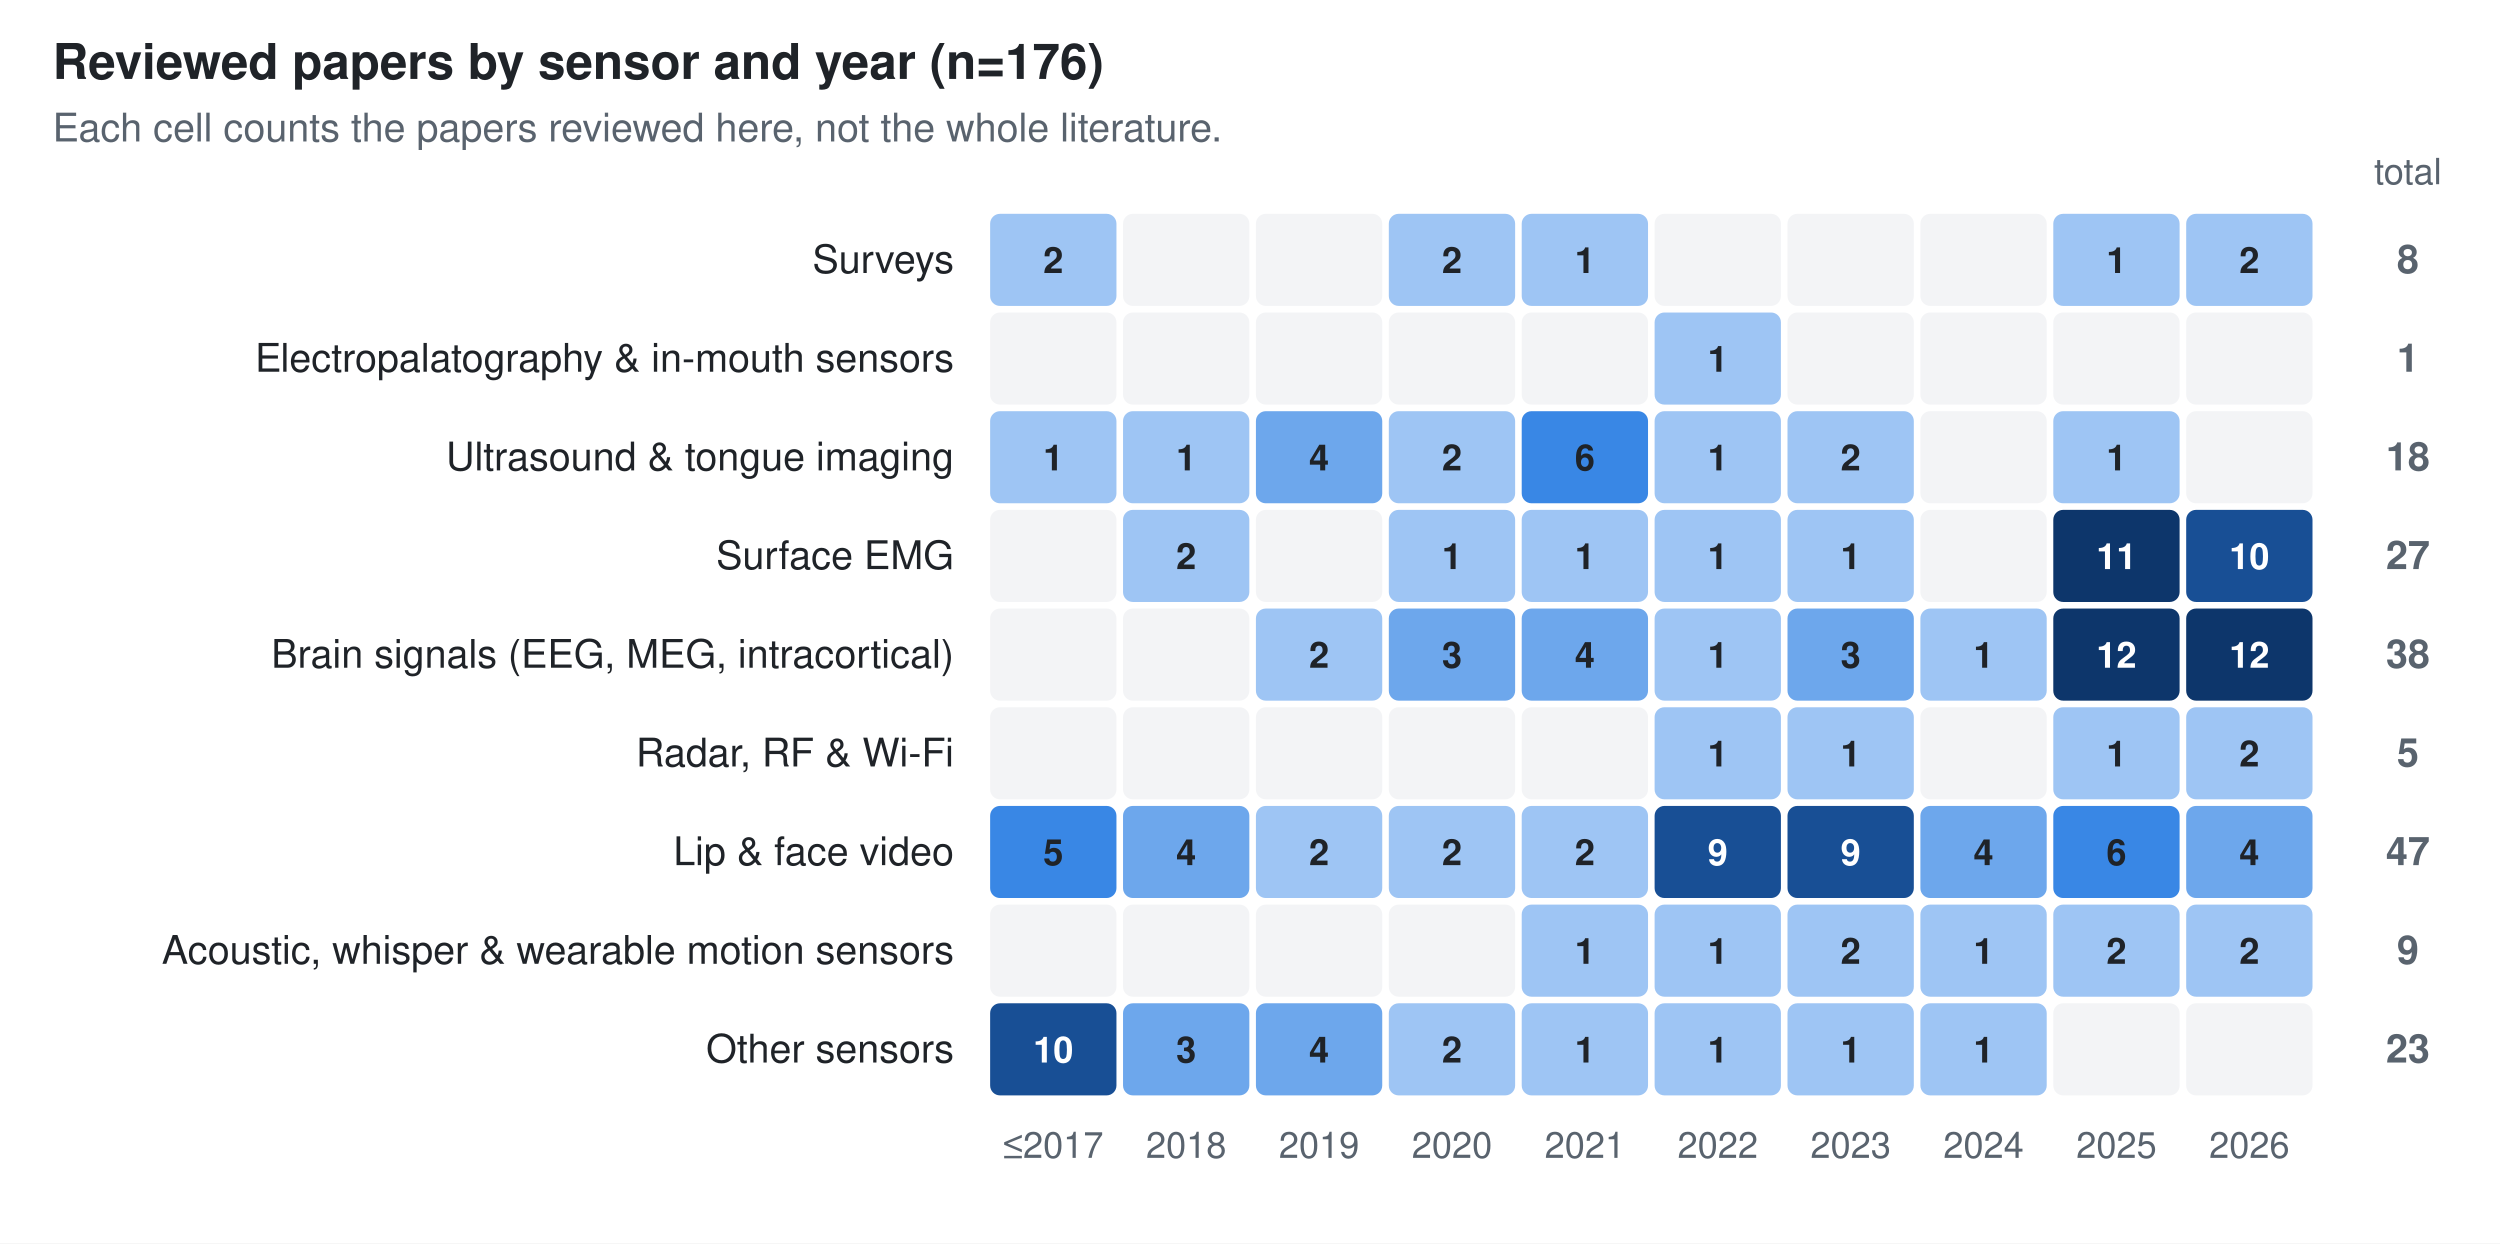
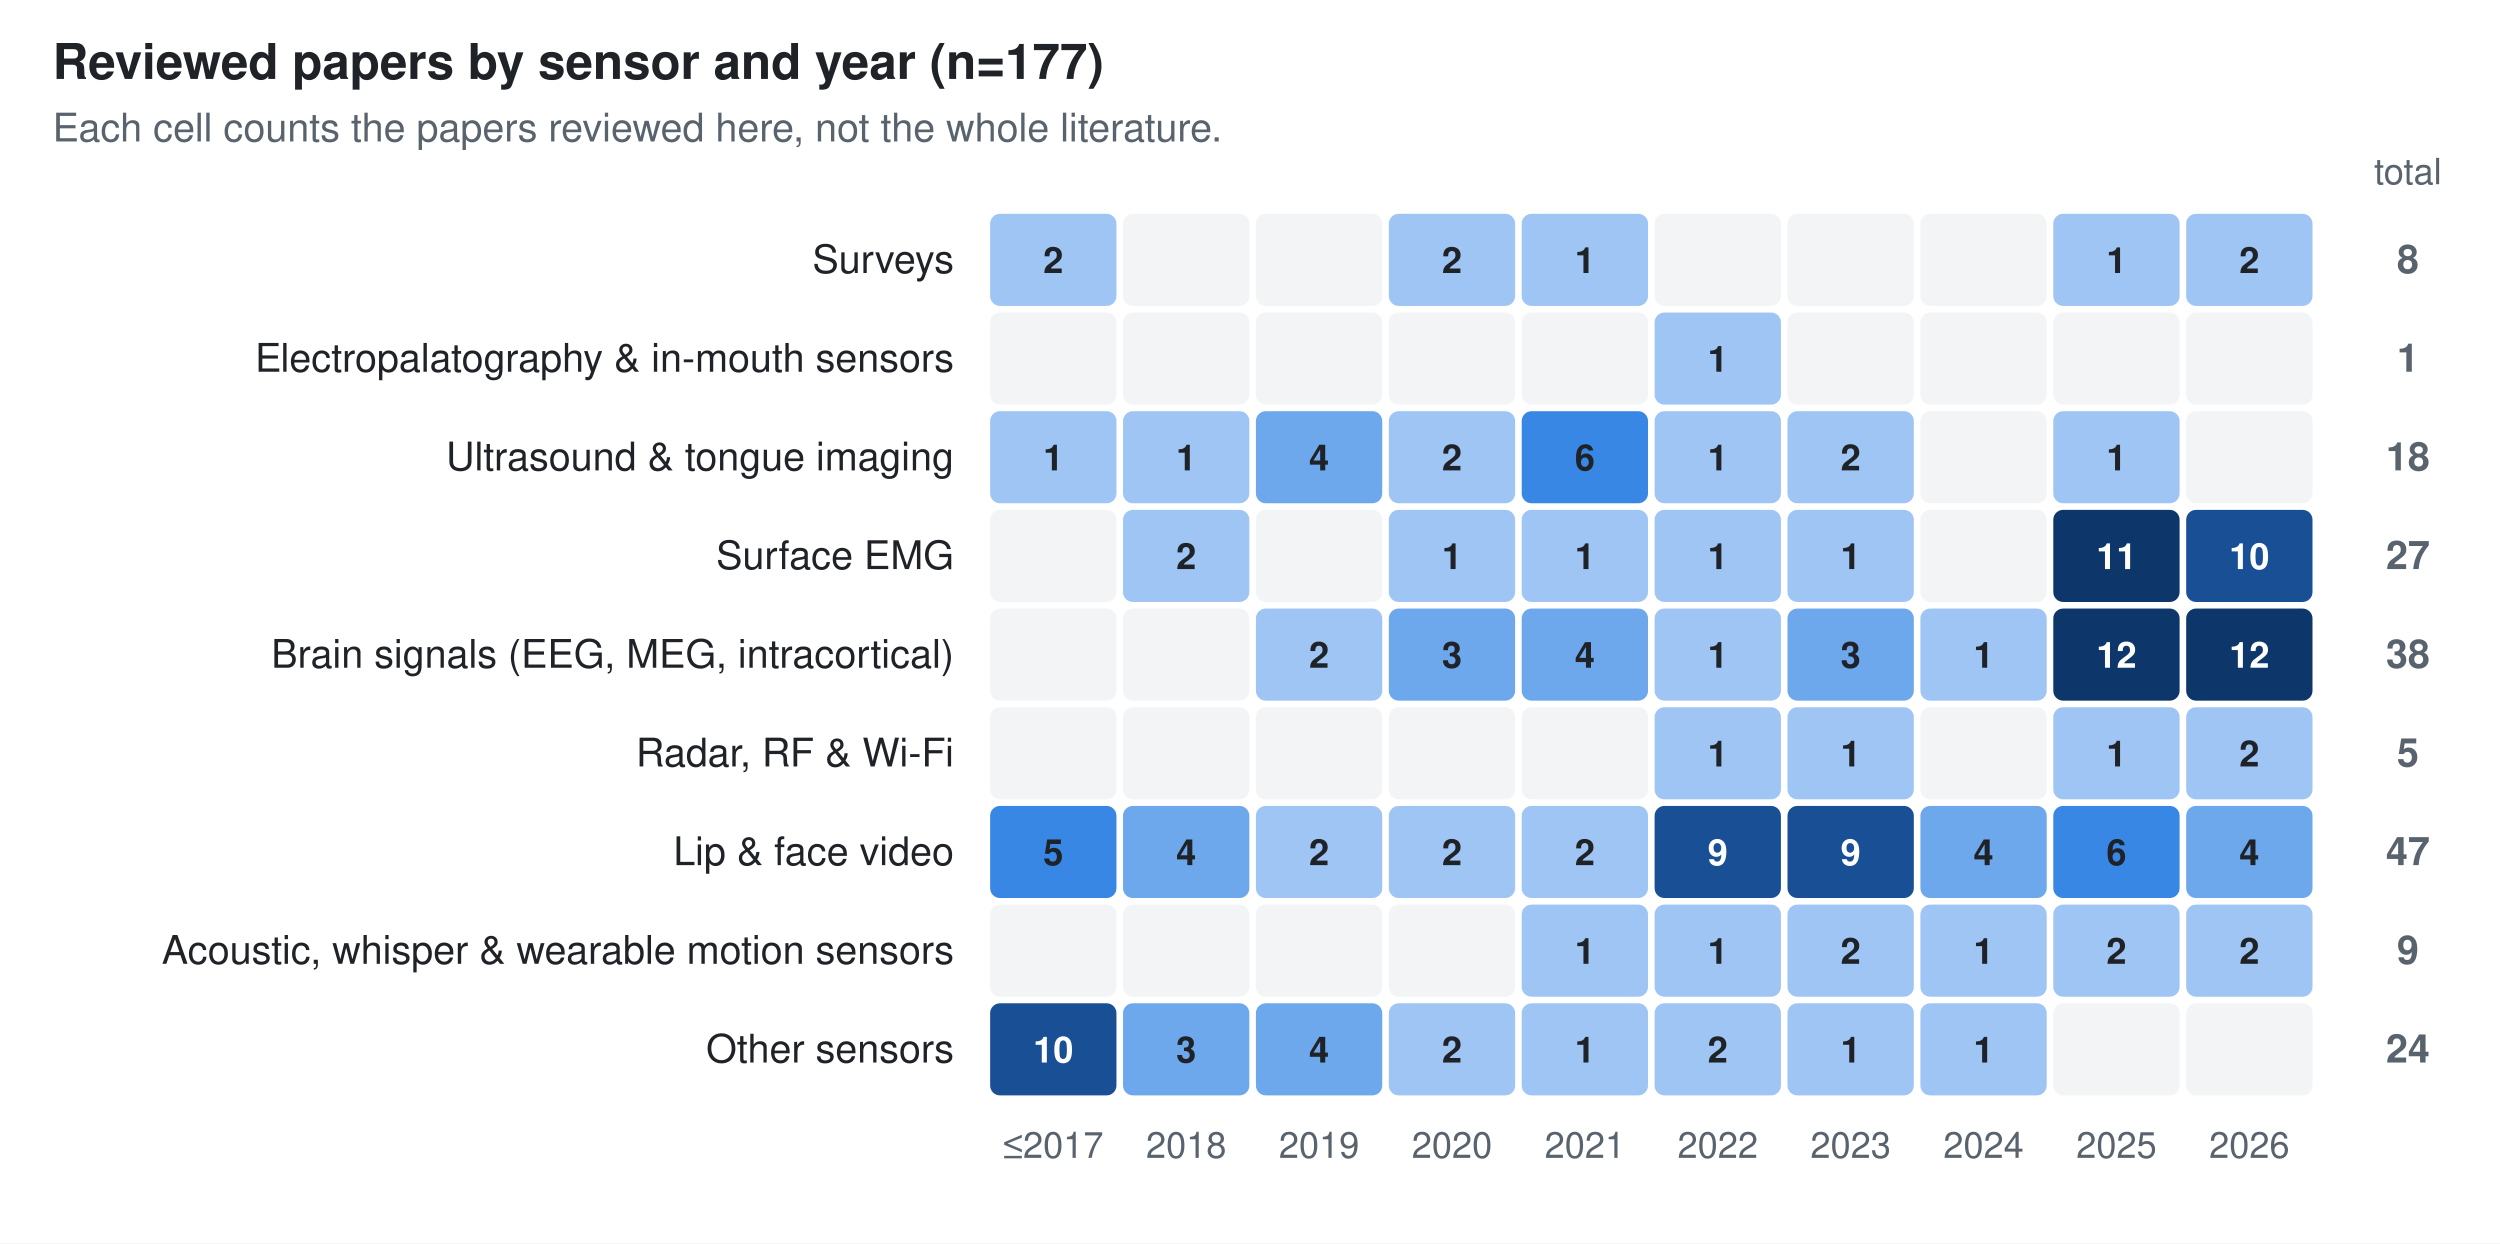
- <svg xmlns="http://www.w3.org/2000/svg" width="760" height="378" viewBox="0 0 760 378" font-family="-apple-system, BlinkMacSystemFont, 'Segoe UI', Helvetica, Arial, sans-serif" role="img" aria-label="Reviewed papers by sensor and year (n=176)">
+ <svg xmlns="http://www.w3.org/2000/svg" width="760" height="378" viewBox="0 0 760 378" font-family="-apple-system, BlinkMacSystemFont, 'Segoe UI', Helvetica, Arial, sans-serif" role="img" aria-label="Reviewed papers by sensor and year (n=177)">
  <rect width="760" height="378" fill="#ffffff" />
-   <text x="16.0" y="24.0" font-size="15" fill="#1f2328" text-anchor="start" font-weight="600">Reviewed papers by sensor and year (n=176)</text>
+   <text x="16.0" y="24.0" font-size="15" fill="#1f2328" text-anchor="start" font-weight="600">Reviewed papers by sensor and year (n=177)</text>
  <text x="16.0" y="43.0" font-size="12" fill="#59636e" text-anchor="start">Each cell counts the papers reviewed here, not the whole literature.</text>
  <text x="320.2" y="352.0" font-size="11" fill="#59636e" text-anchor="middle">≤2017</text>
  <text x="360.6" y="352.0" font-size="11" fill="#59636e" text-anchor="middle">2018</text>
  <text x="401.0" y="352.0" font-size="11" fill="#59636e" text-anchor="middle">2019</text>
  <text x="441.4" y="352.0" font-size="11" fill="#59636e" text-anchor="middle">2020</text>
  <text x="481.8" y="352.0" font-size="11" fill="#59636e" text-anchor="middle">2021</text>
  <text x="522.2" y="352.0" font-size="11" fill="#59636e" text-anchor="middle">2022</text>
  <text x="562.6" y="352.0" font-size="11" fill="#59636e" text-anchor="middle">2023</text>
  <text x="603.0" y="352.0" font-size="11" fill="#59636e" text-anchor="middle">2024</text>
  <text x="643.4" y="352.0" font-size="11" fill="#59636e" text-anchor="middle">2025</text>
  <text x="683.8" y="352.0" font-size="11" fill="#59636e" text-anchor="middle">2026</text>
  <text x="732.0" y="56.0" font-size="11" fill="#59636e" text-anchor="middle">total</text>
  <text x="290.0" y="83.0" font-size="12" fill="#1f2328" text-anchor="end">Surveys</text>
  <rect x="301.0" y="65.0" width="38.4" height="28.0" rx="3" fill="#9ec5f4" />
  <text x="320.2" y="83.0" font-size="11" fill="#1f2328" text-anchor="middle" font-weight="600">2</text>
  <rect x="341.4" y="65.0" width="38.4" height="28.0" rx="3" fill="#f3f4f6" />
  <rect x="381.8" y="65.0" width="38.4" height="28.0" rx="3" fill="#f3f4f6" />
  <rect x="422.2" y="65.0" width="38.4" height="28.0" rx="3" fill="#9ec5f4" />
  <text x="441.4" y="83.0" font-size="11" fill="#1f2328" text-anchor="middle" font-weight="600">2</text>
  <rect x="462.6" y="65.0" width="38.4" height="28.0" rx="3" fill="#9ec5f4" />
  <text x="481.8" y="83.0" font-size="11" fill="#1f2328" text-anchor="middle" font-weight="600">1</text>
  <rect x="503.0" y="65.0" width="38.4" height="28.0" rx="3" fill="#f3f4f6" />
  <rect x="543.4" y="65.0" width="38.4" height="28.0" rx="3" fill="#f3f4f6" />
  <rect x="583.8" y="65.0" width="38.4" height="28.0" rx="3" fill="#f3f4f6" />
  <rect x="624.2" y="65.0" width="38.4" height="28.0" rx="3" fill="#9ec5f4" />
  <text x="643.4" y="83.0" font-size="11" fill="#1f2328" text-anchor="middle" font-weight="600">1</text>
  <rect x="664.6" y="65.0" width="38.4" height="28.0" rx="3" fill="#9ec5f4" />
  <text x="683.8" y="83.0" font-size="11" fill="#1f2328" text-anchor="middle" font-weight="600">2</text>
  <text x="732.0" y="83.0" font-size="12" fill="#59636e" text-anchor="middle" font-weight="600">8</text>
  <text x="290.0" y="113.0" font-size="12" fill="#1f2328" text-anchor="end">Electropalatography &amp; in-mouth sensors</text>
  <rect x="301.0" y="95.0" width="38.4" height="28.0" rx="3" fill="#f3f4f6" />
  <rect x="341.4" y="95.0" width="38.4" height="28.0" rx="3" fill="#f3f4f6" />
  <rect x="381.8" y="95.0" width="38.4" height="28.0" rx="3" fill="#f3f4f6" />
  <rect x="422.2" y="95.0" width="38.4" height="28.0" rx="3" fill="#f3f4f6" />
  <rect x="462.6" y="95.0" width="38.4" height="28.0" rx="3" fill="#f3f4f6" />
  <rect x="503.0" y="95.0" width="38.4" height="28.0" rx="3" fill="#9ec5f4" />
  <text x="522.2" y="113.0" font-size="11" fill="#1f2328" text-anchor="middle" font-weight="600">1</text>
  <rect x="543.4" y="95.0" width="38.4" height="28.0" rx="3" fill="#f3f4f6" />
  <rect x="583.8" y="95.0" width="38.4" height="28.0" rx="3" fill="#f3f4f6" />
  <rect x="624.2" y="95.0" width="38.4" height="28.0" rx="3" fill="#f3f4f6" />
  <rect x="664.6" y="95.0" width="38.4" height="28.0" rx="3" fill="#f3f4f6" />
  <text x="732.0" y="113.0" font-size="12" fill="#59636e" text-anchor="middle" font-weight="600">1</text>
  <text x="290.0" y="143.0" font-size="12" fill="#1f2328" text-anchor="end">Ultrasound &amp; tongue imaging</text>
  <rect x="301.0" y="125.0" width="38.4" height="28.0" rx="3" fill="#9ec5f4" />
  <text x="320.2" y="143.0" font-size="11" fill="#1f2328" text-anchor="middle" font-weight="600">1</text>
  <rect x="341.4" y="125.0" width="38.4" height="28.0" rx="3" fill="#9ec5f4" />
  <text x="360.6" y="143.0" font-size="11" fill="#1f2328" text-anchor="middle" font-weight="600">1</text>
  <rect x="381.8" y="125.0" width="38.4" height="28.0" rx="3" fill="#6da7ec" />
  <text x="401.0" y="143.0" font-size="11" fill="#1f2328" text-anchor="middle" font-weight="600">4</text>
  <rect x="422.2" y="125.0" width="38.4" height="28.0" rx="3" fill="#9ec5f4" />
  <text x="441.4" y="143.0" font-size="11" fill="#1f2328" text-anchor="middle" font-weight="600">2</text>
  <rect x="462.6" y="125.0" width="38.4" height="28.0" rx="3" fill="#3987e5" />
  <text x="481.8" y="143.0" font-size="11" fill="#1f2328" text-anchor="middle" font-weight="600">6</text>
  <rect x="503.0" y="125.0" width="38.4" height="28.0" rx="3" fill="#9ec5f4" />
  <text x="522.2" y="143.0" font-size="11" fill="#1f2328" text-anchor="middle" font-weight="600">1</text>
  <rect x="543.4" y="125.0" width="38.4" height="28.0" rx="3" fill="#9ec5f4" />
  <text x="562.6" y="143.0" font-size="11" fill="#1f2328" text-anchor="middle" font-weight="600">2</text>
  <rect x="583.8" y="125.0" width="38.4" height="28.0" rx="3" fill="#f3f4f6" />
  <rect x="624.2" y="125.0" width="38.4" height="28.0" rx="3" fill="#9ec5f4" />
  <text x="643.4" y="143.0" font-size="11" fill="#1f2328" text-anchor="middle" font-weight="600">1</text>
  <rect x="664.6" y="125.0" width="38.4" height="28.0" rx="3" fill="#f3f4f6" />
  <text x="732.0" y="143.0" font-size="12" fill="#59636e" text-anchor="middle" font-weight="600">18</text>
  <text x="290.0" y="173.0" font-size="12" fill="#1f2328" text-anchor="end">Surface EMG</text>
  <rect x="301.0" y="155.0" width="38.4" height="28.0" rx="3" fill="#f3f4f6" />
  <rect x="341.4" y="155.0" width="38.4" height="28.0" rx="3" fill="#9ec5f4" />
  <text x="360.6" y="173.0" font-size="11" fill="#1f2328" text-anchor="middle" font-weight="600">2</text>
  <rect x="381.8" y="155.0" width="38.4" height="28.0" rx="3" fill="#f3f4f6" />
  <rect x="422.2" y="155.0" width="38.4" height="28.0" rx="3" fill="#9ec5f4" />
  <text x="441.4" y="173.0" font-size="11" fill="#1f2328" text-anchor="middle" font-weight="600">1</text>
  <rect x="462.6" y="155.0" width="38.4" height="28.0" rx="3" fill="#9ec5f4" />
  <text x="481.8" y="173.0" font-size="11" fill="#1f2328" text-anchor="middle" font-weight="600">1</text>
  <rect x="503.0" y="155.0" width="38.4" height="28.0" rx="3" fill="#9ec5f4" />
  <text x="522.2" y="173.0" font-size="11" fill="#1f2328" text-anchor="middle" font-weight="600">1</text>
  <rect x="543.4" y="155.0" width="38.4" height="28.0" rx="3" fill="#9ec5f4" />
  <text x="562.6" y="173.0" font-size="11" fill="#1f2328" text-anchor="middle" font-weight="600">1</text>
  <rect x="583.8" y="155.0" width="38.4" height="28.0" rx="3" fill="#f3f4f6" />
  <rect x="624.2" y="155.0" width="38.4" height="28.0" rx="3" fill="#0d366b" />
  <text x="643.4" y="173.0" font-size="11" fill="#ffffff" text-anchor="middle" font-weight="600">11</text>
  <rect x="664.6" y="155.0" width="38.4" height="28.0" rx="3" fill="#184f95" />
  <text x="683.8" y="173.0" font-size="11" fill="#ffffff" text-anchor="middle" font-weight="600">10</text>
  <text x="732.0" y="173.0" font-size="12" fill="#59636e" text-anchor="middle" font-weight="600">27</text>
  <text x="290.0" y="203.0" font-size="12" fill="#1f2328" text-anchor="end">Brain signals (EEG, MEG, intracortical)</text>
  <rect x="301.0" y="185.0" width="38.4" height="28.0" rx="3" fill="#f3f4f6" />
  <rect x="341.4" y="185.0" width="38.4" height="28.0" rx="3" fill="#f3f4f6" />
  <rect x="381.8" y="185.0" width="38.4" height="28.0" rx="3" fill="#9ec5f4" />
  <text x="401.0" y="203.0" font-size="11" fill="#1f2328" text-anchor="middle" font-weight="600">2</text>
  <rect x="422.2" y="185.0" width="38.4" height="28.0" rx="3" fill="#6da7ec" />
  <text x="441.4" y="203.0" font-size="11" fill="#1f2328" text-anchor="middle" font-weight="600">3</text>
  <rect x="462.6" y="185.0" width="38.4" height="28.0" rx="3" fill="#6da7ec" />
  <text x="481.8" y="203.0" font-size="11" fill="#1f2328" text-anchor="middle" font-weight="600">4</text>
  <rect x="503.0" y="185.0" width="38.4" height="28.0" rx="3" fill="#9ec5f4" />
  <text x="522.2" y="203.0" font-size="11" fill="#1f2328" text-anchor="middle" font-weight="600">1</text>
  <rect x="543.4" y="185.0" width="38.4" height="28.0" rx="3" fill="#6da7ec" />
  <text x="562.6" y="203.0" font-size="11" fill="#1f2328" text-anchor="middle" font-weight="600">3</text>
  <rect x="583.8" y="185.0" width="38.4" height="28.0" rx="3" fill="#9ec5f4" />
  <text x="603.0" y="203.0" font-size="11" fill="#1f2328" text-anchor="middle" font-weight="600">1</text>
  <rect x="624.2" y="185.0" width="38.4" height="28.0" rx="3" fill="#0d366b" />
  <text x="643.4" y="203.0" font-size="11" fill="#ffffff" text-anchor="middle" font-weight="600">12</text>
  <rect x="664.6" y="185.0" width="38.4" height="28.0" rx="3" fill="#0d366b" />
  <text x="683.8" y="203.0" font-size="11" fill="#ffffff" text-anchor="middle" font-weight="600">12</text>
  <text x="732.0" y="203.0" font-size="12" fill="#59636e" text-anchor="middle" font-weight="600">38</text>
  <text x="290.0" y="233.0" font-size="12" fill="#1f2328" text-anchor="end">Radar, RF &amp; Wi-Fi</text>
  <rect x="301.0" y="215.0" width="38.4" height="28.0" rx="3" fill="#f3f4f6" />
  <rect x="341.4" y="215.0" width="38.4" height="28.0" rx="3" fill="#f3f4f6" />
  <rect x="381.8" y="215.0" width="38.4" height="28.0" rx="3" fill="#f3f4f6" />
  <rect x="422.2" y="215.0" width="38.4" height="28.0" rx="3" fill="#f3f4f6" />
  <rect x="462.6" y="215.0" width="38.4" height="28.0" rx="3" fill="#f3f4f6" />
  <rect x="503.0" y="215.0" width="38.4" height="28.0" rx="3" fill="#9ec5f4" />
  <text x="522.2" y="233.0" font-size="11" fill="#1f2328" text-anchor="middle" font-weight="600">1</text>
  <rect x="543.4" y="215.0" width="38.4" height="28.0" rx="3" fill="#9ec5f4" />
  <text x="562.6" y="233.0" font-size="11" fill="#1f2328" text-anchor="middle" font-weight="600">1</text>
  <rect x="583.8" y="215.0" width="38.4" height="28.0" rx="3" fill="#f3f4f6" />
  <rect x="624.2" y="215.0" width="38.4" height="28.0" rx="3" fill="#9ec5f4" />
  <text x="643.4" y="233.0" font-size="11" fill="#1f2328" text-anchor="middle" font-weight="600">1</text>
  <rect x="664.6" y="215.0" width="38.4" height="28.0" rx="3" fill="#9ec5f4" />
  <text x="683.8" y="233.0" font-size="11" fill="#1f2328" text-anchor="middle" font-weight="600">2</text>
  <text x="732.0" y="233.0" font-size="12" fill="#59636e" text-anchor="middle" font-weight="600">5</text>
  <text x="290.0" y="263.0" font-size="12" fill="#1f2328" text-anchor="end">Lip &amp; face video</text>
  <rect x="301.0" y="245.0" width="38.4" height="28.0" rx="3" fill="#3987e5" />
  <text x="320.2" y="263.0" font-size="11" fill="#1f2328" text-anchor="middle" font-weight="600">5</text>
  <rect x="341.4" y="245.0" width="38.4" height="28.0" rx="3" fill="#6da7ec" />
  <text x="360.6" y="263.0" font-size="11" fill="#1f2328" text-anchor="middle" font-weight="600">4</text>
  <rect x="381.8" y="245.0" width="38.4" height="28.0" rx="3" fill="#9ec5f4" />
  <text x="401.0" y="263.0" font-size="11" fill="#1f2328" text-anchor="middle" font-weight="600">2</text>
  <rect x="422.2" y="245.0" width="38.4" height="28.0" rx="3" fill="#9ec5f4" />
  <text x="441.4" y="263.0" font-size="11" fill="#1f2328" text-anchor="middle" font-weight="600">2</text>
  <rect x="462.6" y="245.0" width="38.4" height="28.0" rx="3" fill="#9ec5f4" />
  <text x="481.8" y="263.0" font-size="11" fill="#1f2328" text-anchor="middle" font-weight="600">2</text>
  <rect x="503.0" y="245.0" width="38.4" height="28.0" rx="3" fill="#184f95" />
  <text x="522.2" y="263.0" font-size="11" fill="#ffffff" text-anchor="middle" font-weight="600">9</text>
  <rect x="543.4" y="245.0" width="38.4" height="28.0" rx="3" fill="#184f95" />
  <text x="562.6" y="263.0" font-size="11" fill="#ffffff" text-anchor="middle" font-weight="600">9</text>
  <rect x="583.8" y="245.0" width="38.4" height="28.0" rx="3" fill="#6da7ec" />
  <text x="603.0" y="263.0" font-size="11" fill="#1f2328" text-anchor="middle" font-weight="600">4</text>
  <rect x="624.2" y="245.0" width="38.4" height="28.0" rx="3" fill="#3987e5" />
  <text x="643.4" y="263.0" font-size="11" fill="#1f2328" text-anchor="middle" font-weight="600">6</text>
  <rect x="664.6" y="245.0" width="38.4" height="28.0" rx="3" fill="#6da7ec" />
  <text x="683.8" y="263.0" font-size="11" fill="#1f2328" text-anchor="middle" font-weight="600">4</text>
  <text x="732.0" y="263.0" font-size="12" fill="#59636e" text-anchor="middle" font-weight="600">47</text>
  <text x="290.0" y="293.0" font-size="12" fill="#1f2328" text-anchor="end">Acoustic, whisper &amp; wearable motion sensors</text>
  <rect x="301.0" y="275.0" width="38.4" height="28.0" rx="3" fill="#f3f4f6" />
  <rect x="341.4" y="275.0" width="38.4" height="28.0" rx="3" fill="#f3f4f6" />
  <rect x="381.8" y="275.0" width="38.4" height="28.0" rx="3" fill="#f3f4f6" />
  <rect x="422.2" y="275.0" width="38.4" height="28.0" rx="3" fill="#f3f4f6" />
  <rect x="462.6" y="275.0" width="38.4" height="28.0" rx="3" fill="#9ec5f4" />
  <text x="481.8" y="293.0" font-size="11" fill="#1f2328" text-anchor="middle" font-weight="600">1</text>
  <rect x="503.0" y="275.0" width="38.4" height="28.0" rx="3" fill="#9ec5f4" />
  <text x="522.2" y="293.0" font-size="11" fill="#1f2328" text-anchor="middle" font-weight="600">1</text>
  <rect x="543.4" y="275.0" width="38.4" height="28.0" rx="3" fill="#9ec5f4" />
  <text x="562.6" y="293.0" font-size="11" fill="#1f2328" text-anchor="middle" font-weight="600">2</text>
  <rect x="583.8" y="275.0" width="38.4" height="28.0" rx="3" fill="#9ec5f4" />
  <text x="603.0" y="293.0" font-size="11" fill="#1f2328" text-anchor="middle" font-weight="600">1</text>
  <rect x="624.2" y="275.0" width="38.4" height="28.0" rx="3" fill="#9ec5f4" />
  <text x="643.4" y="293.0" font-size="11" fill="#1f2328" text-anchor="middle" font-weight="600">2</text>
  <rect x="664.6" y="275.0" width="38.4" height="28.0" rx="3" fill="#9ec5f4" />
  <text x="683.8" y="293.0" font-size="11" fill="#1f2328" text-anchor="middle" font-weight="600">2</text>
  <text x="732.0" y="293.0" font-size="12" fill="#59636e" text-anchor="middle" font-weight="600">9</text>
  <text x="290.0" y="323.0" font-size="12" fill="#1f2328" text-anchor="end">Other sensors</text>
  <rect x="301.0" y="305.0" width="38.4" height="28.0" rx="3" fill="#184f95" />
  <text x="320.2" y="323.0" font-size="11" fill="#ffffff" text-anchor="middle" font-weight="600">10</text>
  <rect x="341.4" y="305.0" width="38.4" height="28.0" rx="3" fill="#6da7ec" />
  <text x="360.6" y="323.0" font-size="11" fill="#1f2328" text-anchor="middle" font-weight="600">3</text>
  <rect x="381.8" y="305.0" width="38.4" height="28.0" rx="3" fill="#6da7ec" />
  <text x="401.0" y="323.0" font-size="11" fill="#1f2328" text-anchor="middle" font-weight="600">4</text>
  <rect x="422.2" y="305.0" width="38.4" height="28.0" rx="3" fill="#9ec5f4" />
  <text x="441.4" y="323.0" font-size="11" fill="#1f2328" text-anchor="middle" font-weight="600">2</text>
  <rect x="462.6" y="305.0" width="38.4" height="28.0" rx="3" fill="#9ec5f4" />
  <text x="481.8" y="323.0" font-size="11" fill="#1f2328" text-anchor="middle" font-weight="600">1</text>
  <rect x="503.0" y="305.0" width="38.4" height="28.0" rx="3" fill="#9ec5f4" />
-   <text x="522.2" y="323.0" font-size="11" fill="#1f2328" text-anchor="middle" font-weight="600">1</text>
+   <text x="522.2" y="323.0" font-size="11" fill="#1f2328" text-anchor="middle" font-weight="600">2</text>
  <rect x="543.4" y="305.0" width="38.4" height="28.0" rx="3" fill="#9ec5f4" />
  <text x="562.6" y="323.0" font-size="11" fill="#1f2328" text-anchor="middle" font-weight="600">1</text>
  <rect x="583.8" y="305.0" width="38.4" height="28.0" rx="3" fill="#9ec5f4" />
  <text x="603.0" y="323.0" font-size="11" fill="#1f2328" text-anchor="middle" font-weight="600">1</text>
  <rect x="624.2" y="305.0" width="38.4" height="28.0" rx="3" fill="#f3f4f6" />
  <rect x="664.6" y="305.0" width="38.4" height="28.0" rx="3" fill="#f3f4f6" />
-   <text x="732.0" y="323.0" font-size="12" fill="#59636e" text-anchor="middle" font-weight="600">23</text>
+   <text x="732.0" y="323.0" font-size="12" fill="#59636e" text-anchor="middle" font-weight="600">24</text>
</svg>
